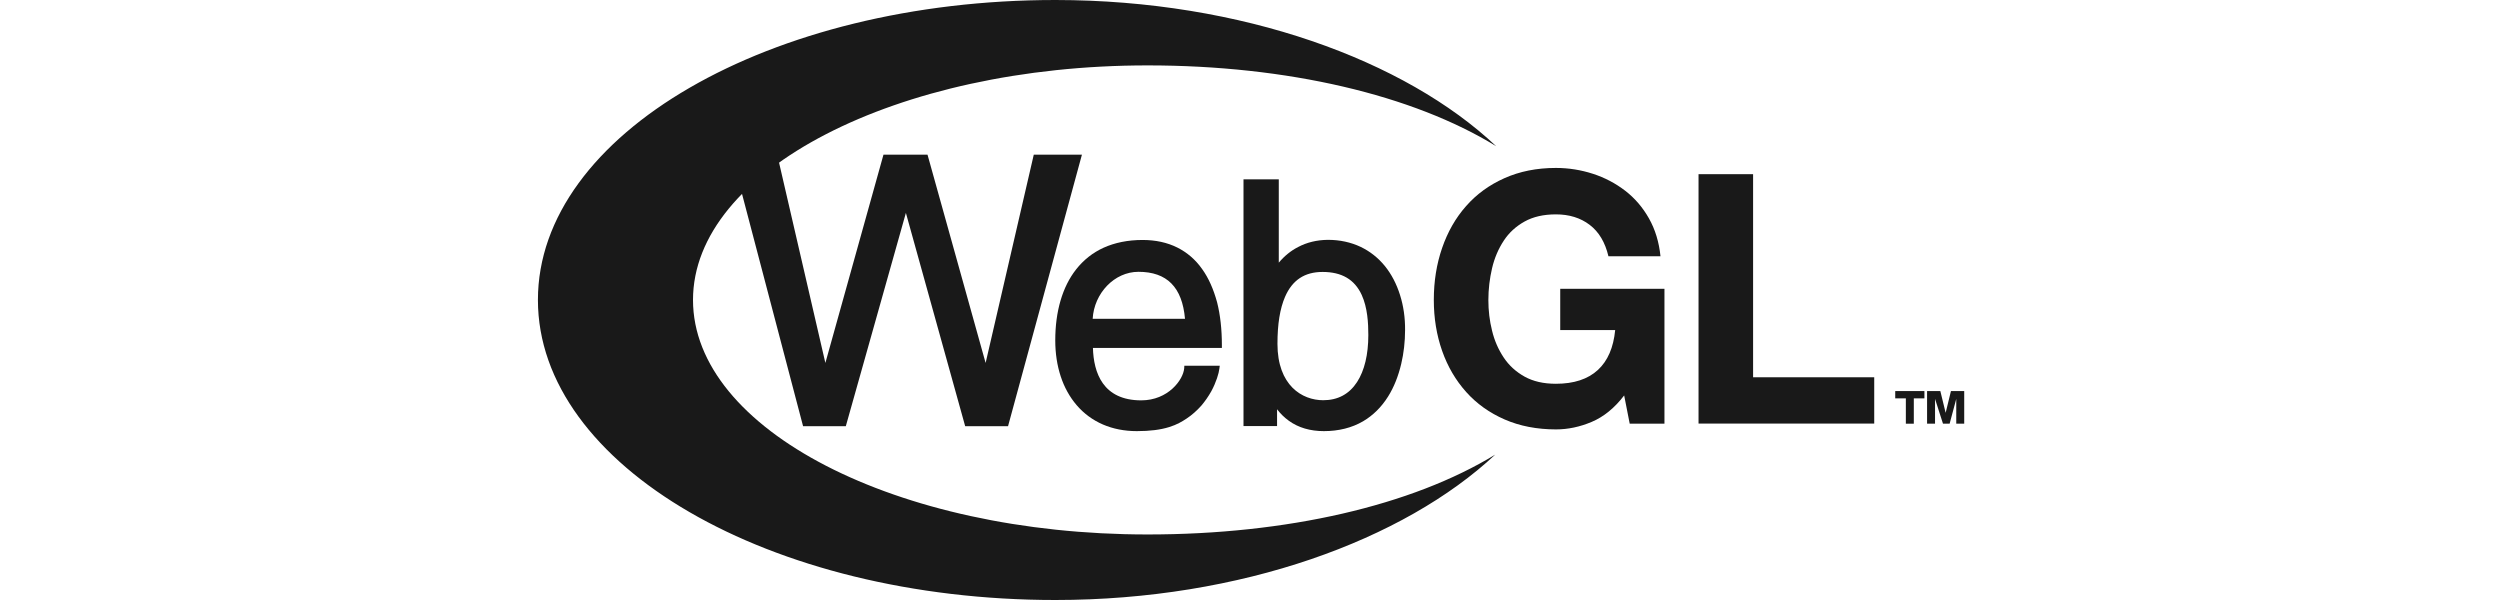
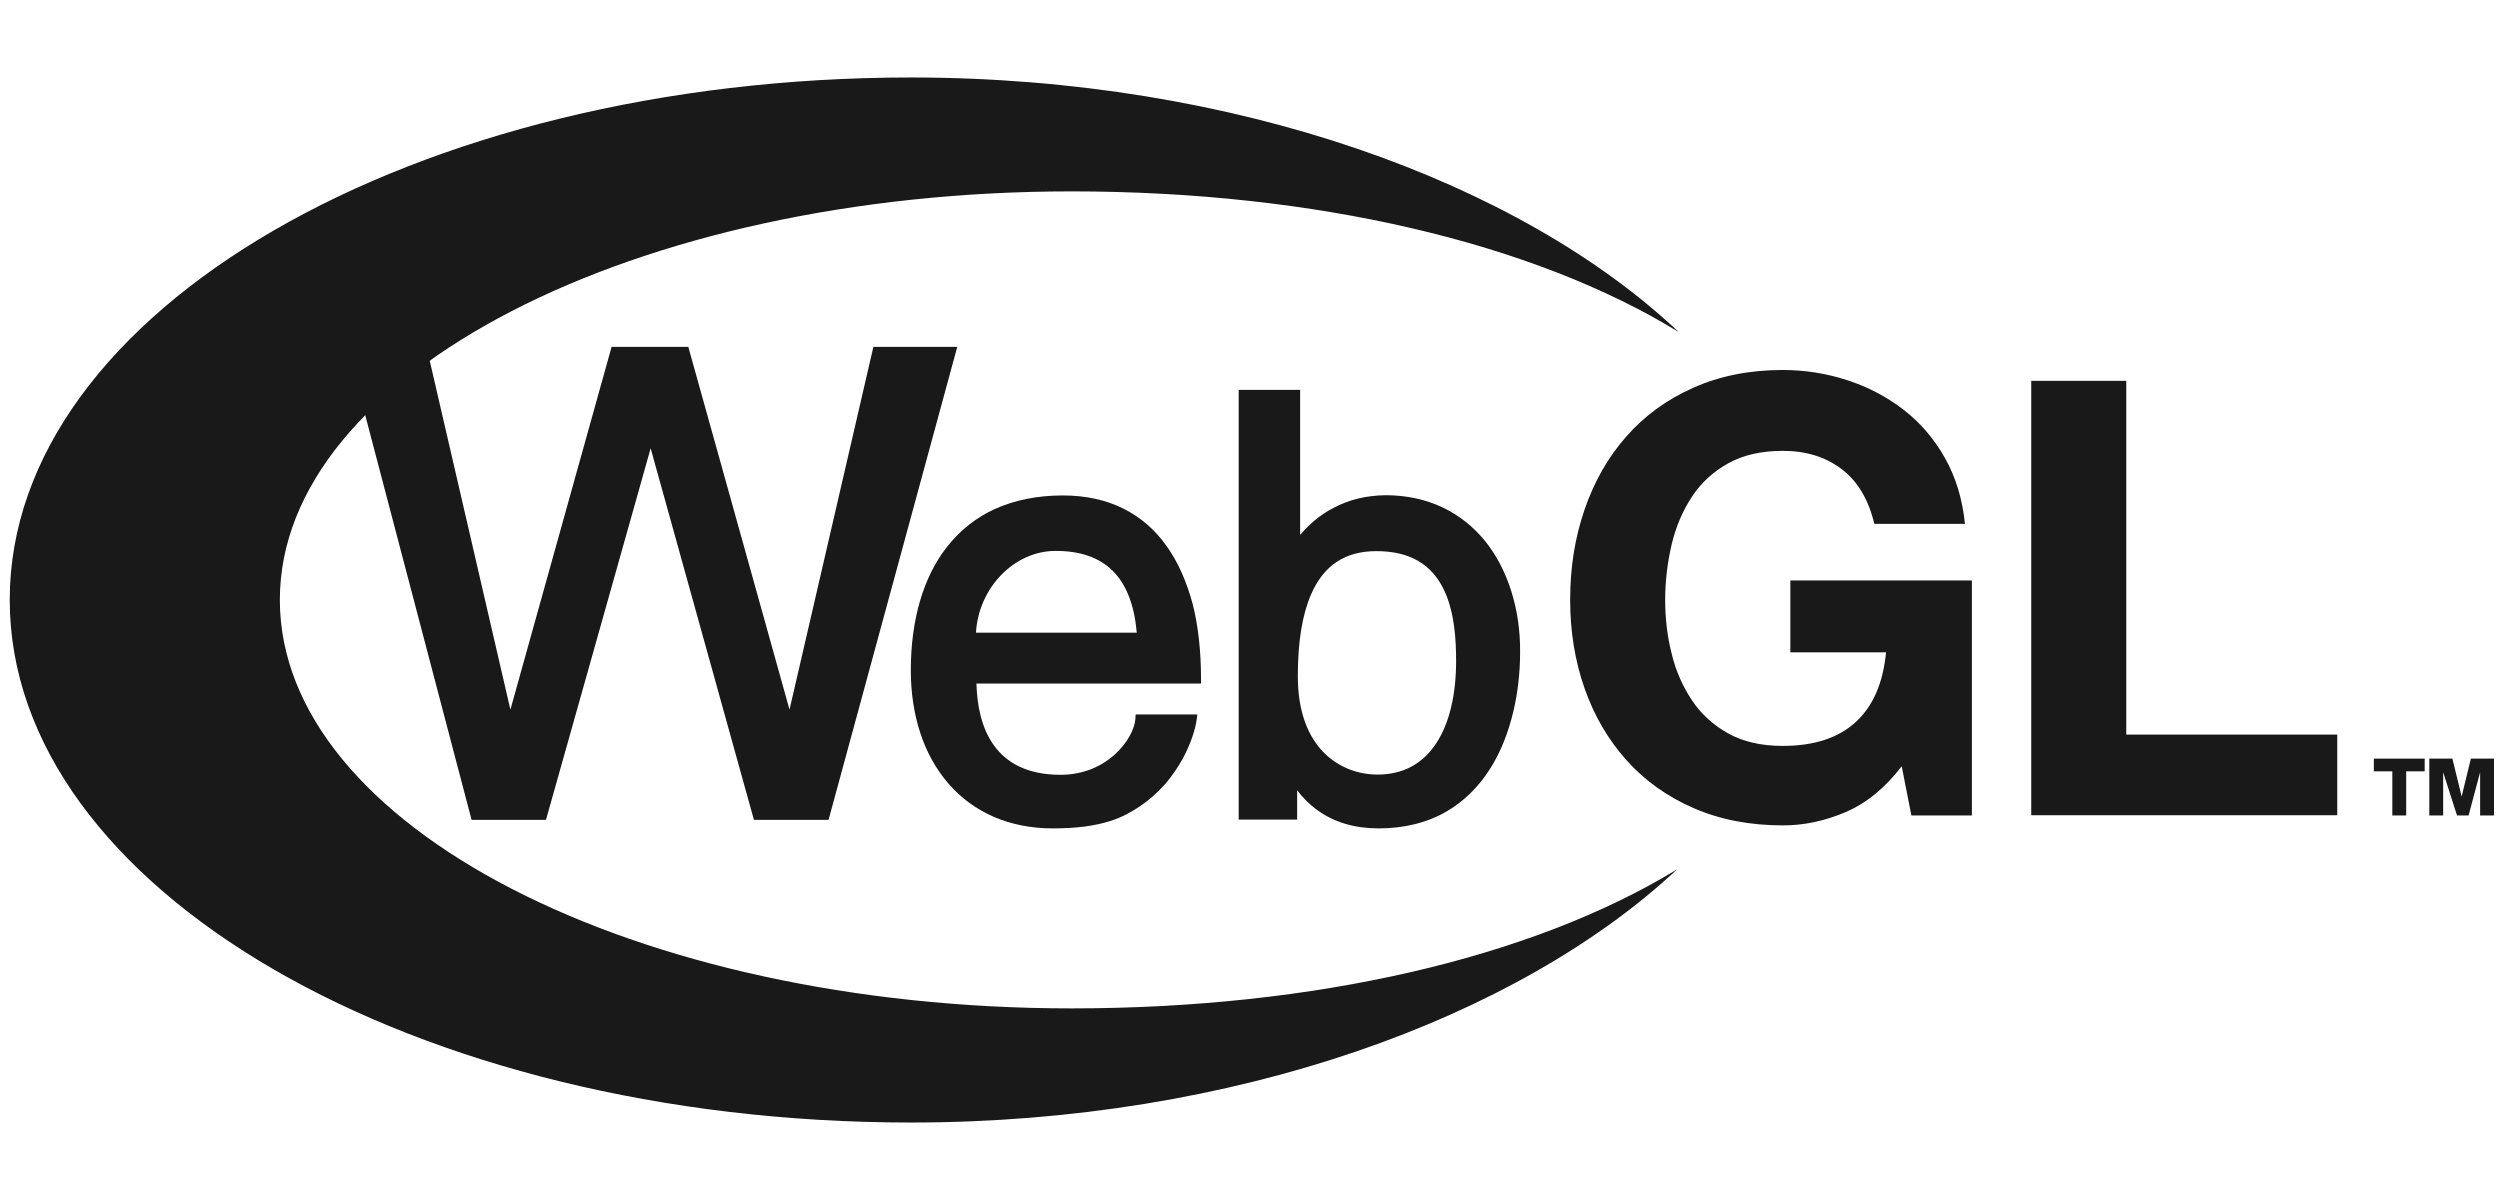
- <svg xmlns="http://www.w3.org/2000/svg" id="vlpa" version="1.1" width="100" height="24" viewBox="0 0 1082 452.3" xml:space="preserve" fill="#191919">
+ <svg xmlns="http://www.w3.org/2000/svg" id="vlpa" version="1.1" width="50" height="24" viewBox="0 0 1082 452.3" xml:space="preserve" fill="#191919">
  <g transform="translate(-64.6 -23.3)">
    <polygon points="1114 318.1 1114 323.6 1106 323.6 1106 342.7 1100 342.7 1100 323.6 1092 323.6 1092 318.1" />
    <polygon points="1138 342.7 1138 324 1138 324 1133 342.7 1128 342.7 1122 324 1122 324 1122 342.7 1116 342.7 1116 318.1 1126 318.1 1130 334.5 1134 318.1 1144 318.1 1144 342.7" />
  </g>
  <g transform="matrix(.9958 0 0 1 -57.13 -23.3)">
    <path d="m859.4 341.3c-9 3.8-18 5.7-27.1 5.7-14.4 0-27.4-2.5-38.9-7.5s-21.2-11.9-29.1-20.7-14-19.1-18.2-31-6.3-24.7-6.3-38.4c0-14.1 2.1-27.1 6.3-39.2s10.2-22.6 18.1-31.5c7.9-9 17.6-16 29.1-21.1s24.4-7.7 38.9-7.7c9.7 0 19 1.5 28 4.4s17.2 7.2 24.5 12.8 13.3 12.6 18 20.9 7.6 17.8 8.7 28.5h-39.4c-2.5-10.5-7.2-18.4-14.2-23.7s-15.5-7.9-25.6-7.9c-9.3 0-17.2 1.8-23.7 5.4s-11.8 8.4-15.8 14.5-7 13-8.8 20.7-2.8 15.7-2.8 24c0 7.9 0.9 15.6 2.8 23.1 1.8 7.5 4.8 14.2 8.8 20.2s9.3 10.8 15.8 14.4 14.4 5.4 23.7 5.4c13.7 0 24.3-3.5 31.8-10.4s11.8-16.9 13.1-30.1h-41.6v-31.1h78.9v101.7h-26.3l-4.2-21.3c-7.3 9.5-15.5 16.1-24.5 19.9z" />
    <path d="m981.5 154.6v153.1h91.7v34.9h-133v-188z" />
    <path d="m786.3 366c-63.1 38.4-157.7 60.2-263.2 60.2-190.1 0-344.1-79.1-344.1-176.8 0-97.6 154.1-176.8 344.1-176.8 105.9 0 200.8 22.3 263.9 60.9-68.8-64.7-192.4-110.1-333.6-110.2-216.4 0-391.8 101.2-391.8 226.1s175.4 226.2 391.7 226.2c140.7 0 263.9-45.3 333-109.6z" />
  </g>
  <g transform="translate(-61.6,-23.3)">
    <polygon points="282.5 296.9 246.2 139.9 211.9 139.9 265.7 344.6 297.9 344.6 343.2 183.8 387.9 344.6 420.2 344.6 475.9 139.9 439.6 139.9 403.3 296.9 359.5 139.9 326.3 139.9" />
    <path d="m566.5 226.1c-5-7.1-11.3-12.5-18.7-16.2-7.6-3.8-16.4-5.7-26.2-5.7-11 0-20.9 2-29.5 5.9-8.1 3.7-15 9.2-20.6 16.3-10.3 13.1-15.7 31.6-15.7 53.5 0 9.7 1.4 18.9 4.1 27.1 2.7 8.3 6.8 15.6 12 21.7 11 12.8 26.7 19.6 45.4 19.6 9.8 0 17.8-1 24.5-3.1 5.8-1.8 9.7-4.2 12.9-6.3 4.1-2.7 7.8-6 11.2-9.8 2.8-3.3 5.3-6.9 7.5-10.8 3.8-7 5.7-13.6 6.1-17l0.3-2.3h-26.7l-0.1 1.9c-0.7 8.7-12.1 24.2-32.4 24.2-29 0-35.9-21-36.4-39.5h97.2v-2.1c0-11.9-1.2-22.8-3.6-32.3-2.7-9.9-6.4-18.3-11.3-25.1zm-48 2.1c21.5 0 33 11.6 35.1 35.4h-69.6c1.1-19.3 16.4-35.4 34.5-35.4z" />
    <path d="m715.7 245.7c-2.6-8.3-6.4-15.6-11.3-21.7-5.1-6.3-11.3-11.2-18.4-14.6-7.4-3.5-15.7-5.3-24.7-5.3-8.3 0.1-15.8 1.9-22.4 5.4-5.5 2.8-10.4 6.8-14.6 11.8v-62.8h-26.6v186h25.3v-12.7c2.2 2.9 5.1 6 8.9 8.7 7.2 5.2 16.1 7.8 26.4 7.8 11.1 0 21.1-2.5 29.5-7.4 7.5-4.4 13.9-10.7 18.9-18.7 4.4-7 7.7-15.3 9.9-24.6 1.9-8 2.9-16.8 2.9-25.4 0.1-9.3-1.2-18.3-3.8-26.5zm-23.9 30.2c0 14.6-2.9 26.8-8.5 35.4-5.9 9.1-14.5 13.7-25.5 13.7-15.9 0-34.5-11.1-34.5-42.5 0-15 1.9-26.6 5.7-35.4 5.5-12.7 14.8-18.8 28.3-18.8 14.4 0 24.1 5.6 29.5 17.3 4.4 9.6 5 21.3 5 30.3z" />
  </g>
</svg>
